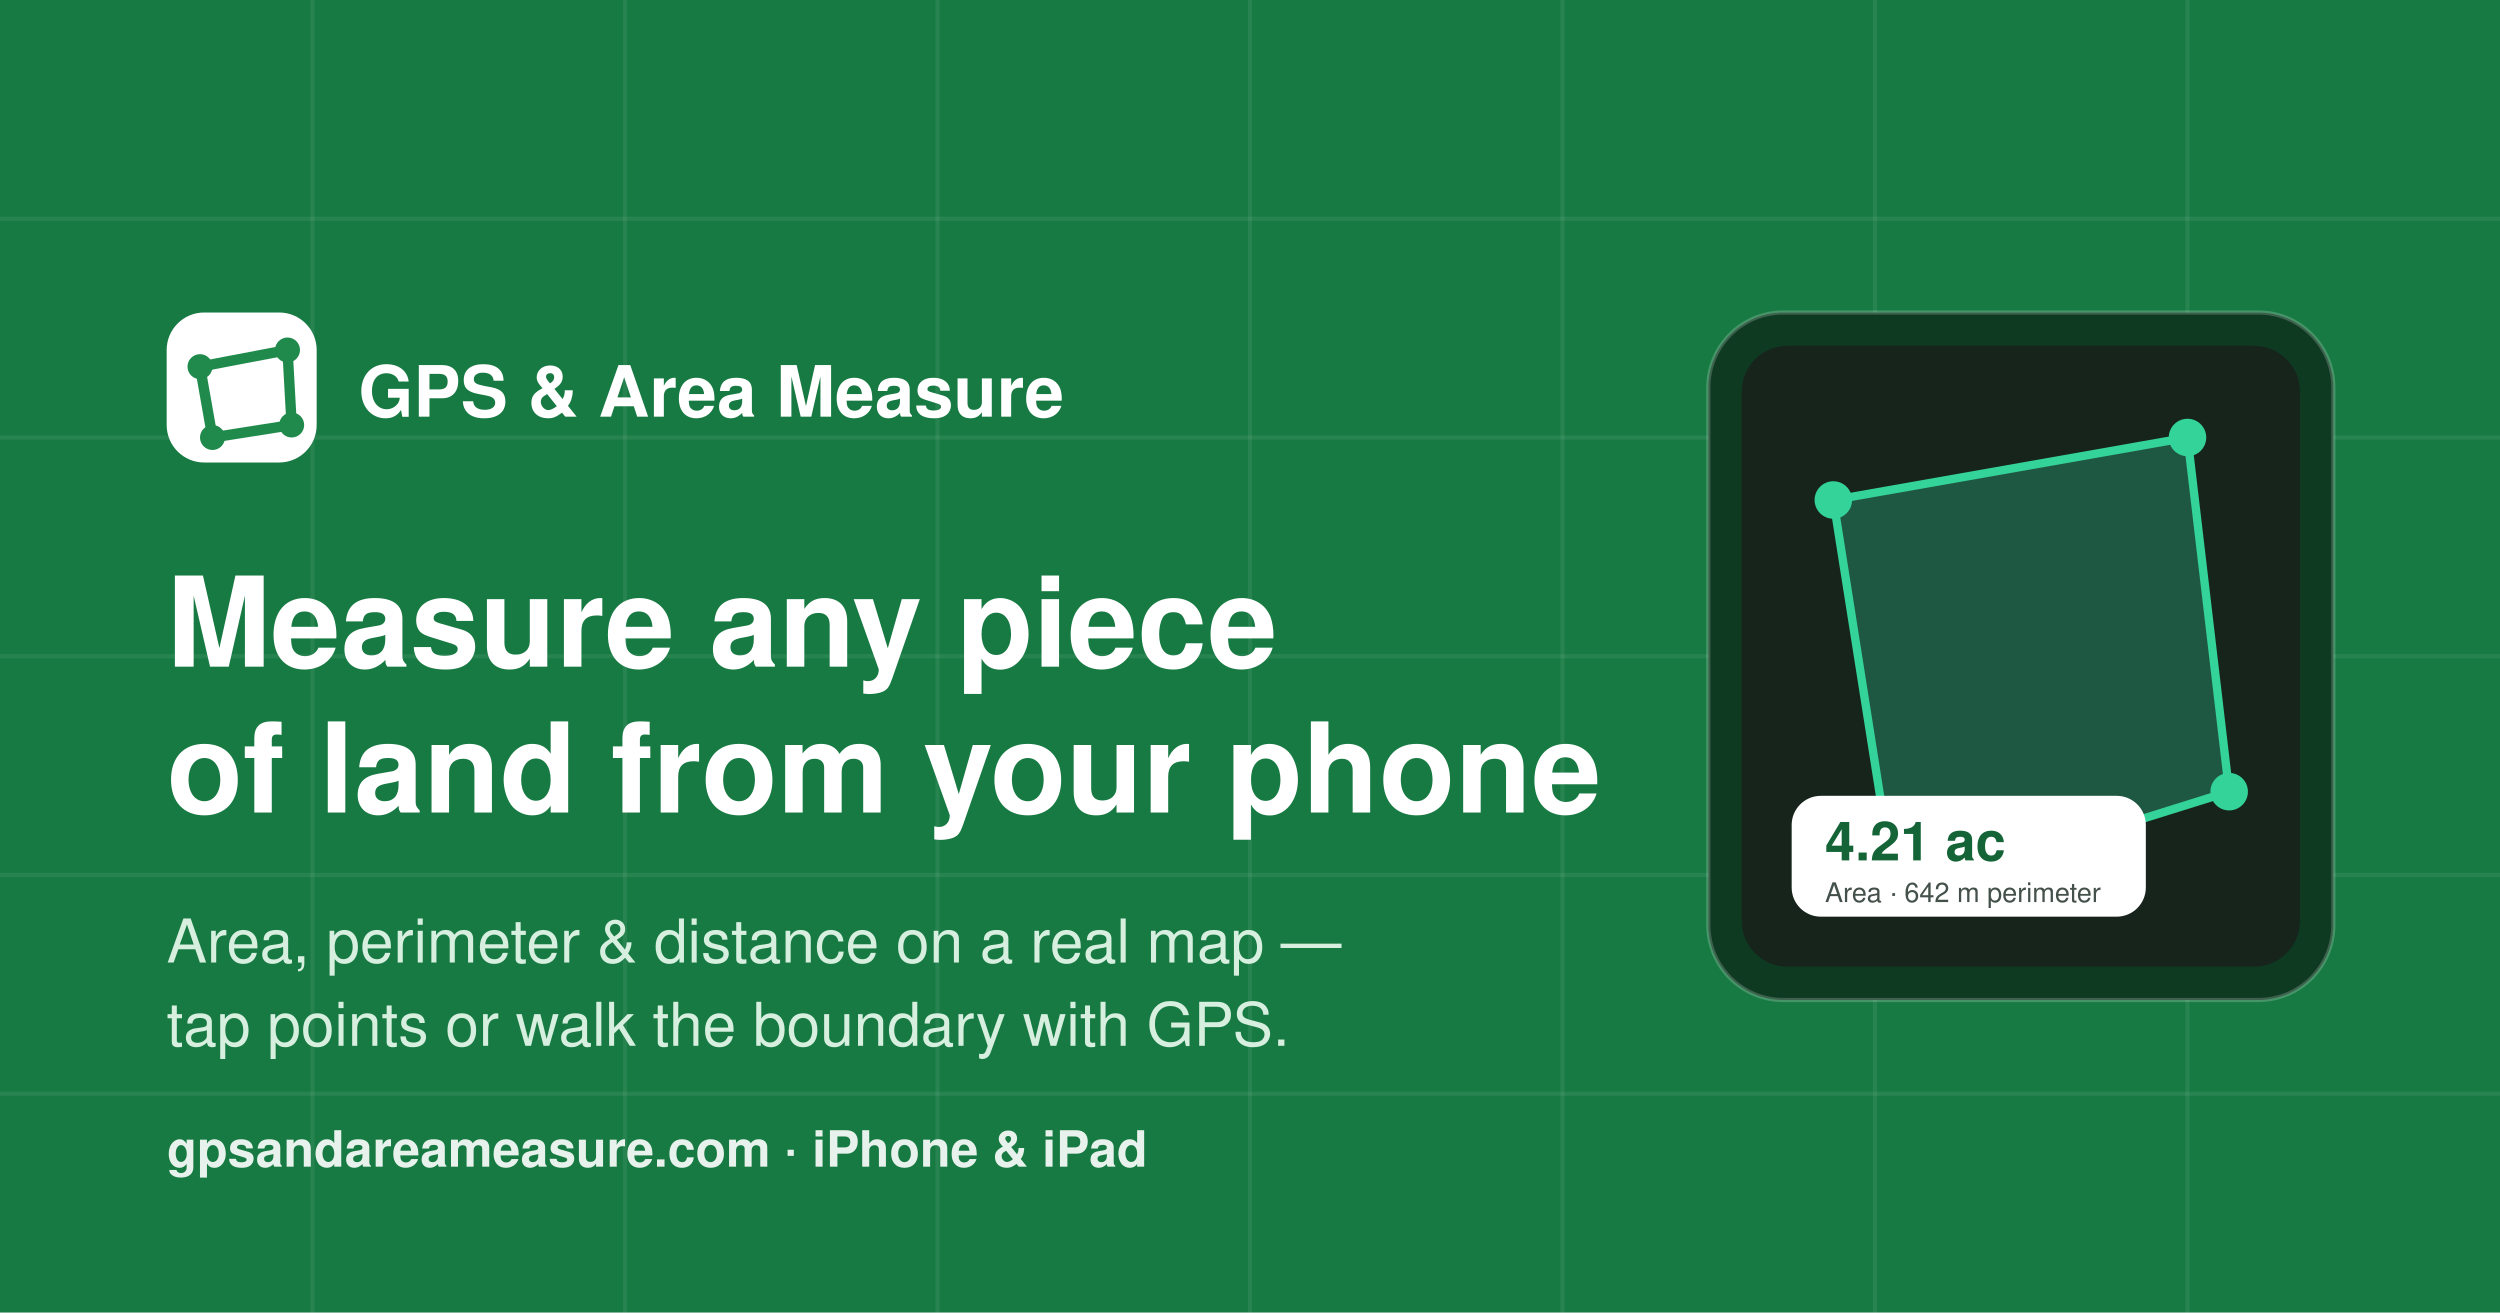
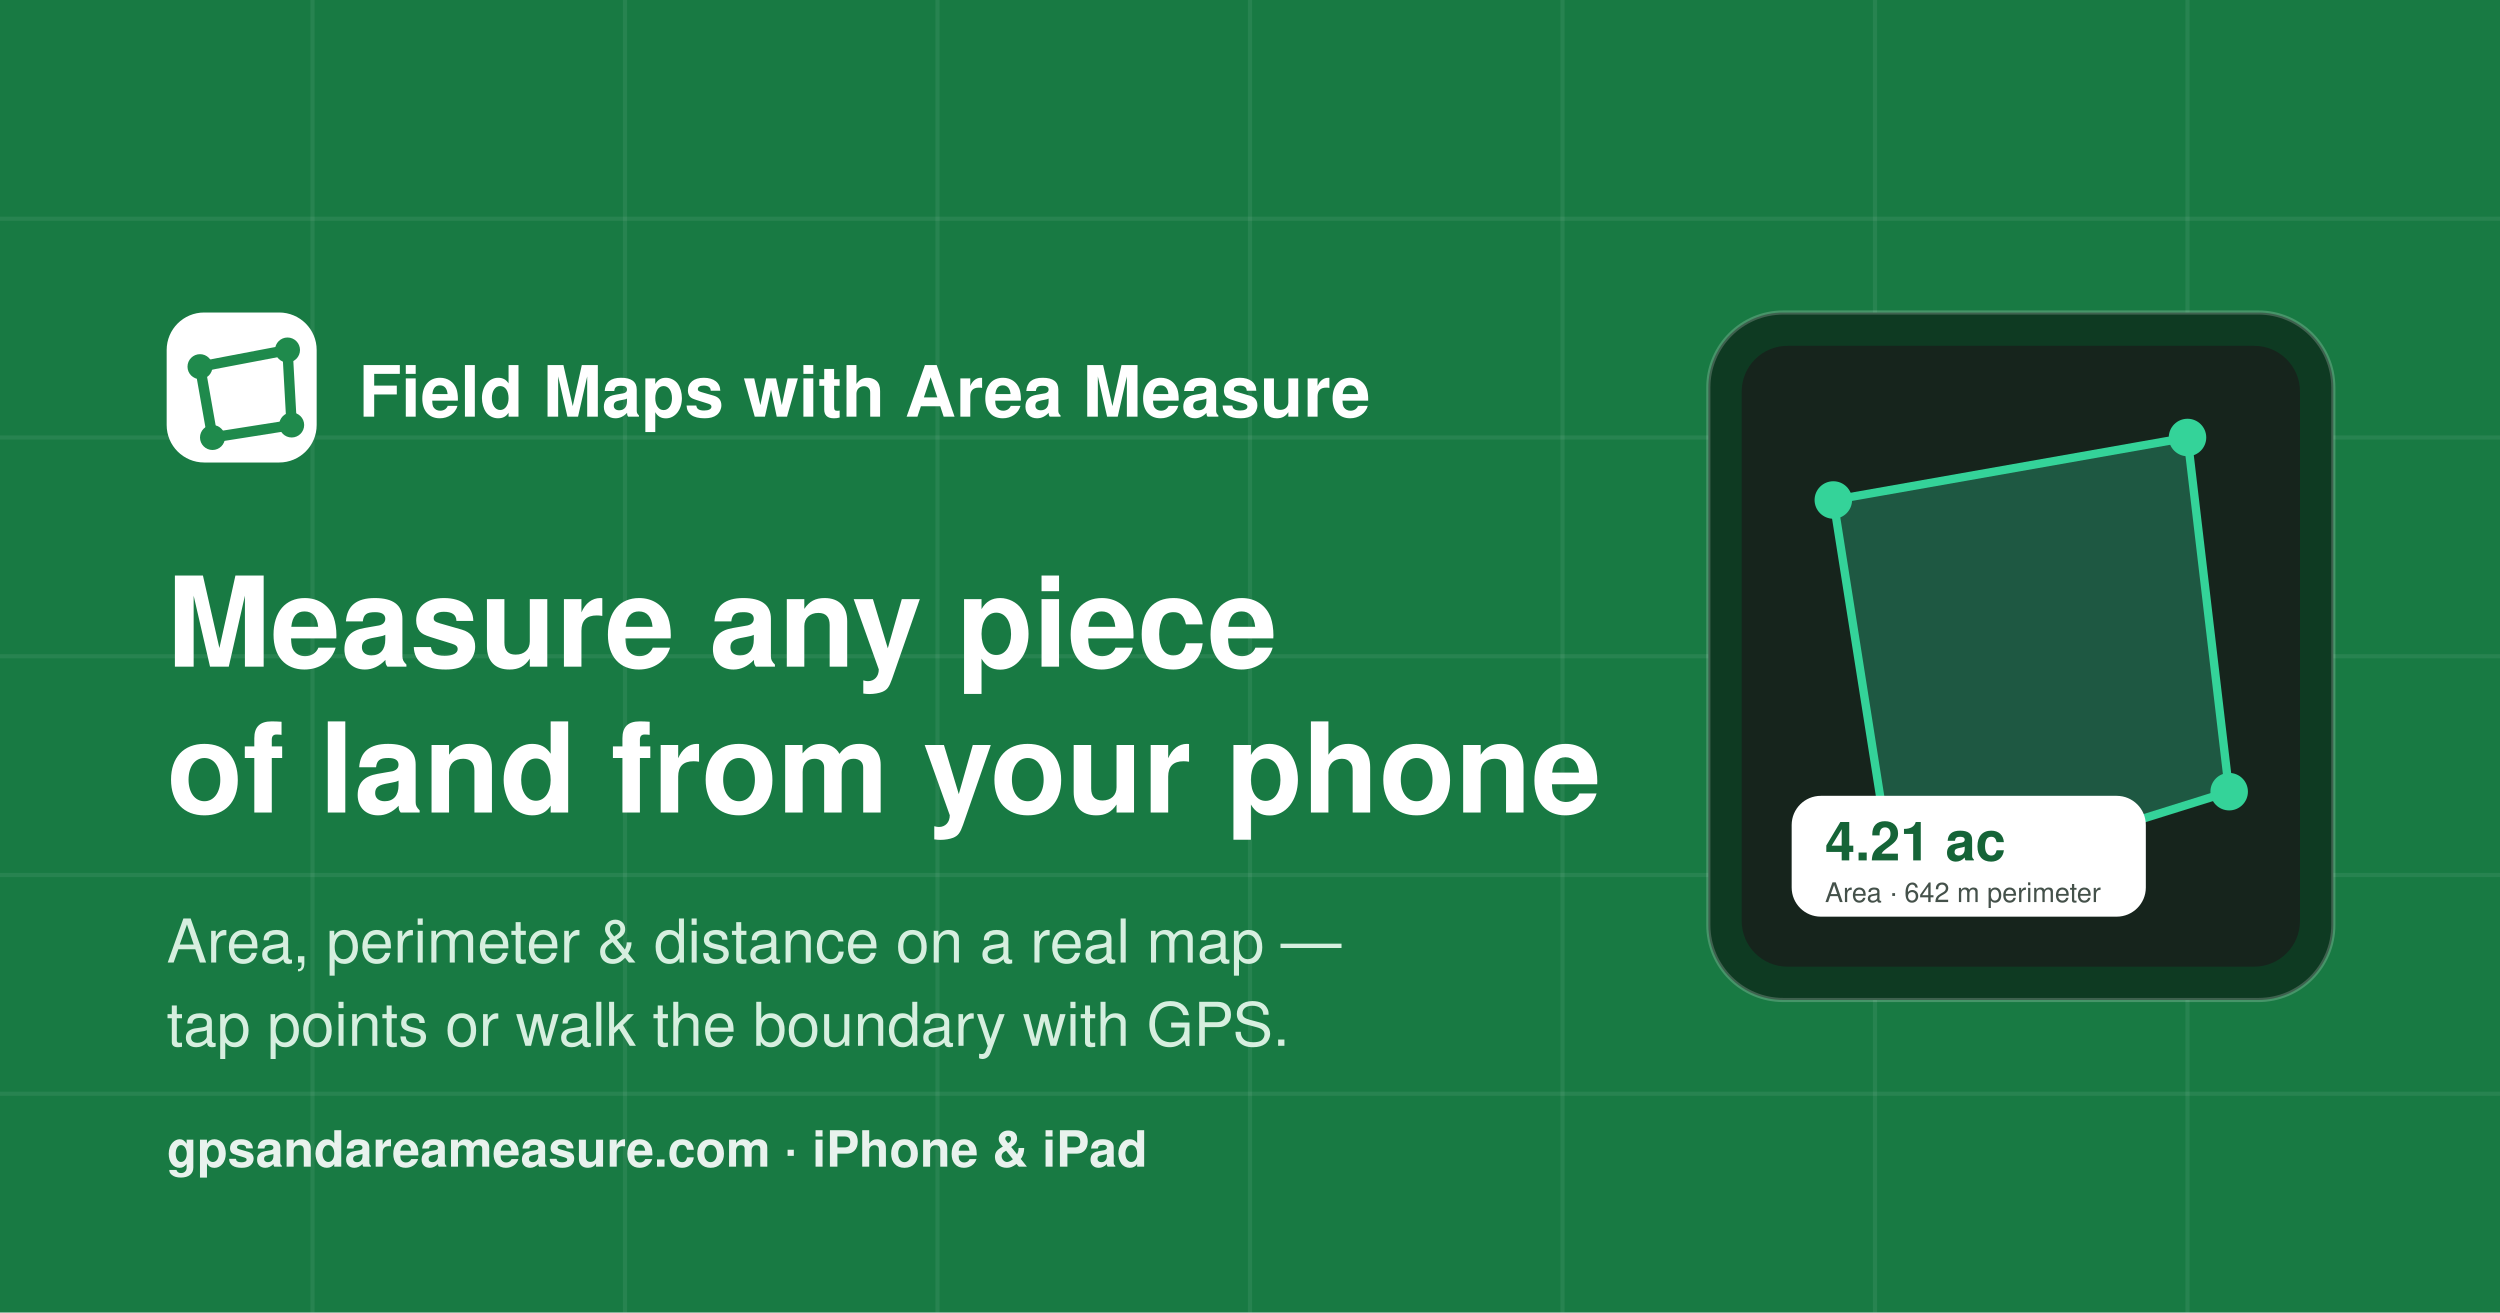
<svg xmlns="http://www.w3.org/2000/svg" viewBox="0 0 1200 630" width="1200" height="630">
  <rect width="1200" height="630" fill="#187a43" />
  <rect width="1200" height="630" fill="#156437" opacity="0.0" />
  <g stroke="#ffffff" stroke-opacity="0.07" stroke-width="2">
    <line x1="0" y1="105" x2="1200" y2="105" />
    <line x1="0" y1="210" x2="1200" y2="210" />
    <line x1="0" y1="315" x2="1200" y2="315" />
    <line x1="0" y1="420" x2="1200" y2="420" />
    <line x1="0" y1="525" x2="1200" y2="525" />
    <line x1="150" y1="0" x2="150" y2="630" />
    <line x1="300" y1="0" x2="300" y2="630" />
    <line x1="450" y1="0" x2="450" y2="630" />
    <line x1="600" y1="0" x2="600" y2="630" />
    <line x1="750" y1="0" x2="750" y2="630" />
    <line x1="900" y1="0" x2="900" y2="630" />
    <line x1="1050" y1="0" x2="1050" y2="630" />
  </g>
  <g transform="translate(80,150)">
    <rect width="72" height="72" rx="18" fill="#ffffff" />
    <polygon points="16,26 58,18 60,54 22,60" fill="none" stroke="#1f8a4c" stroke-width="5" stroke-linejoin="round" />
    <circle cx="16" cy="26" r="6" fill="#1f8a4c" />
    <circle cx="58" cy="18" r="6" fill="#1f8a4c" />
    <circle cx="60" cy="54" r="6" fill="#1f8a4c" />
    <circle cx="22" cy="60" r="6" fill="#1f8a4c" />
-     <text x="92" y="50" font-family="Helvetica, Arial, sans-serif" font-size="34" font-weight="700" fill="#ffffff">GPS &amp; Area Measure</text>
+     <text x="92" y="50" font-family="Helvetica, Arial, sans-serif" font-size="34" font-weight="700" fill="#ffffff">Field Maps with Area Measure</text>
    <text x="0" y="170" font-family="Helvetica, Arial, sans-serif" font-size="60" font-weight="800" fill="#ffffff">Measure any piece</text>
    <text x="0" y="240" font-family="Helvetica, Arial, sans-serif" font-size="60" font-weight="800" fill="#ffffff">of land from your phone</text>
    <text x="0" y="312" font-family="Helvetica, Arial, sans-serif" font-size="29" fill="#d6efdf">Area, perimeter &amp; distance on a real map —</text>
    <text x="0" y="352" font-family="Helvetica, Arial, sans-serif" font-size="29" fill="#d6efdf">tap points or walk the boundary with GPS.</text>
  </g>
  <g transform="translate(820,150)">
    <rect x="0" y="0" width="300" height="330" rx="36" fill="#0e3a22" stroke="#ffffff" stroke-opacity="0.2" stroke-width="2" />
    <rect x="16" y="16" width="268" height="298" rx="22" fill="#16241c" />
    <polygon points="60,90 230,60 250,230 90,280" fill="#34d399" fill-opacity="0.3" stroke="#34d399" stroke-width="4" stroke-linejoin="round" />
    <circle cx="60" cy="90" r="9" fill="#34d399" />
    <circle cx="230" cy="60" r="9" fill="#34d399" />
    <circle cx="250" cy="230" r="9" fill="#34d399" />
    <circle cx="90" cy="280" r="9" fill="#34d399" />
    <rect x="40" y="232" width="170" height="58" rx="14" fill="#ffffff" />
    <text x="56" y="263" font-family="Helvetica, Arial, sans-serif" font-size="26" font-weight="800" fill="#156437">4.21 ac</text>
    <text x="56" y="283" font-family="Helvetica, Arial, sans-serif" font-size="13" fill="#44514a">Area · 642 m perimeter</text>
  </g>
  <text x="80" y="560" font-family="Helvetica, Arial, sans-serif" font-size="24" font-weight="600" fill="#ffffff" fill-opacity="0.9">gpsandareameasure.com  ·  iPhone &amp; iPad</text>
</svg>
